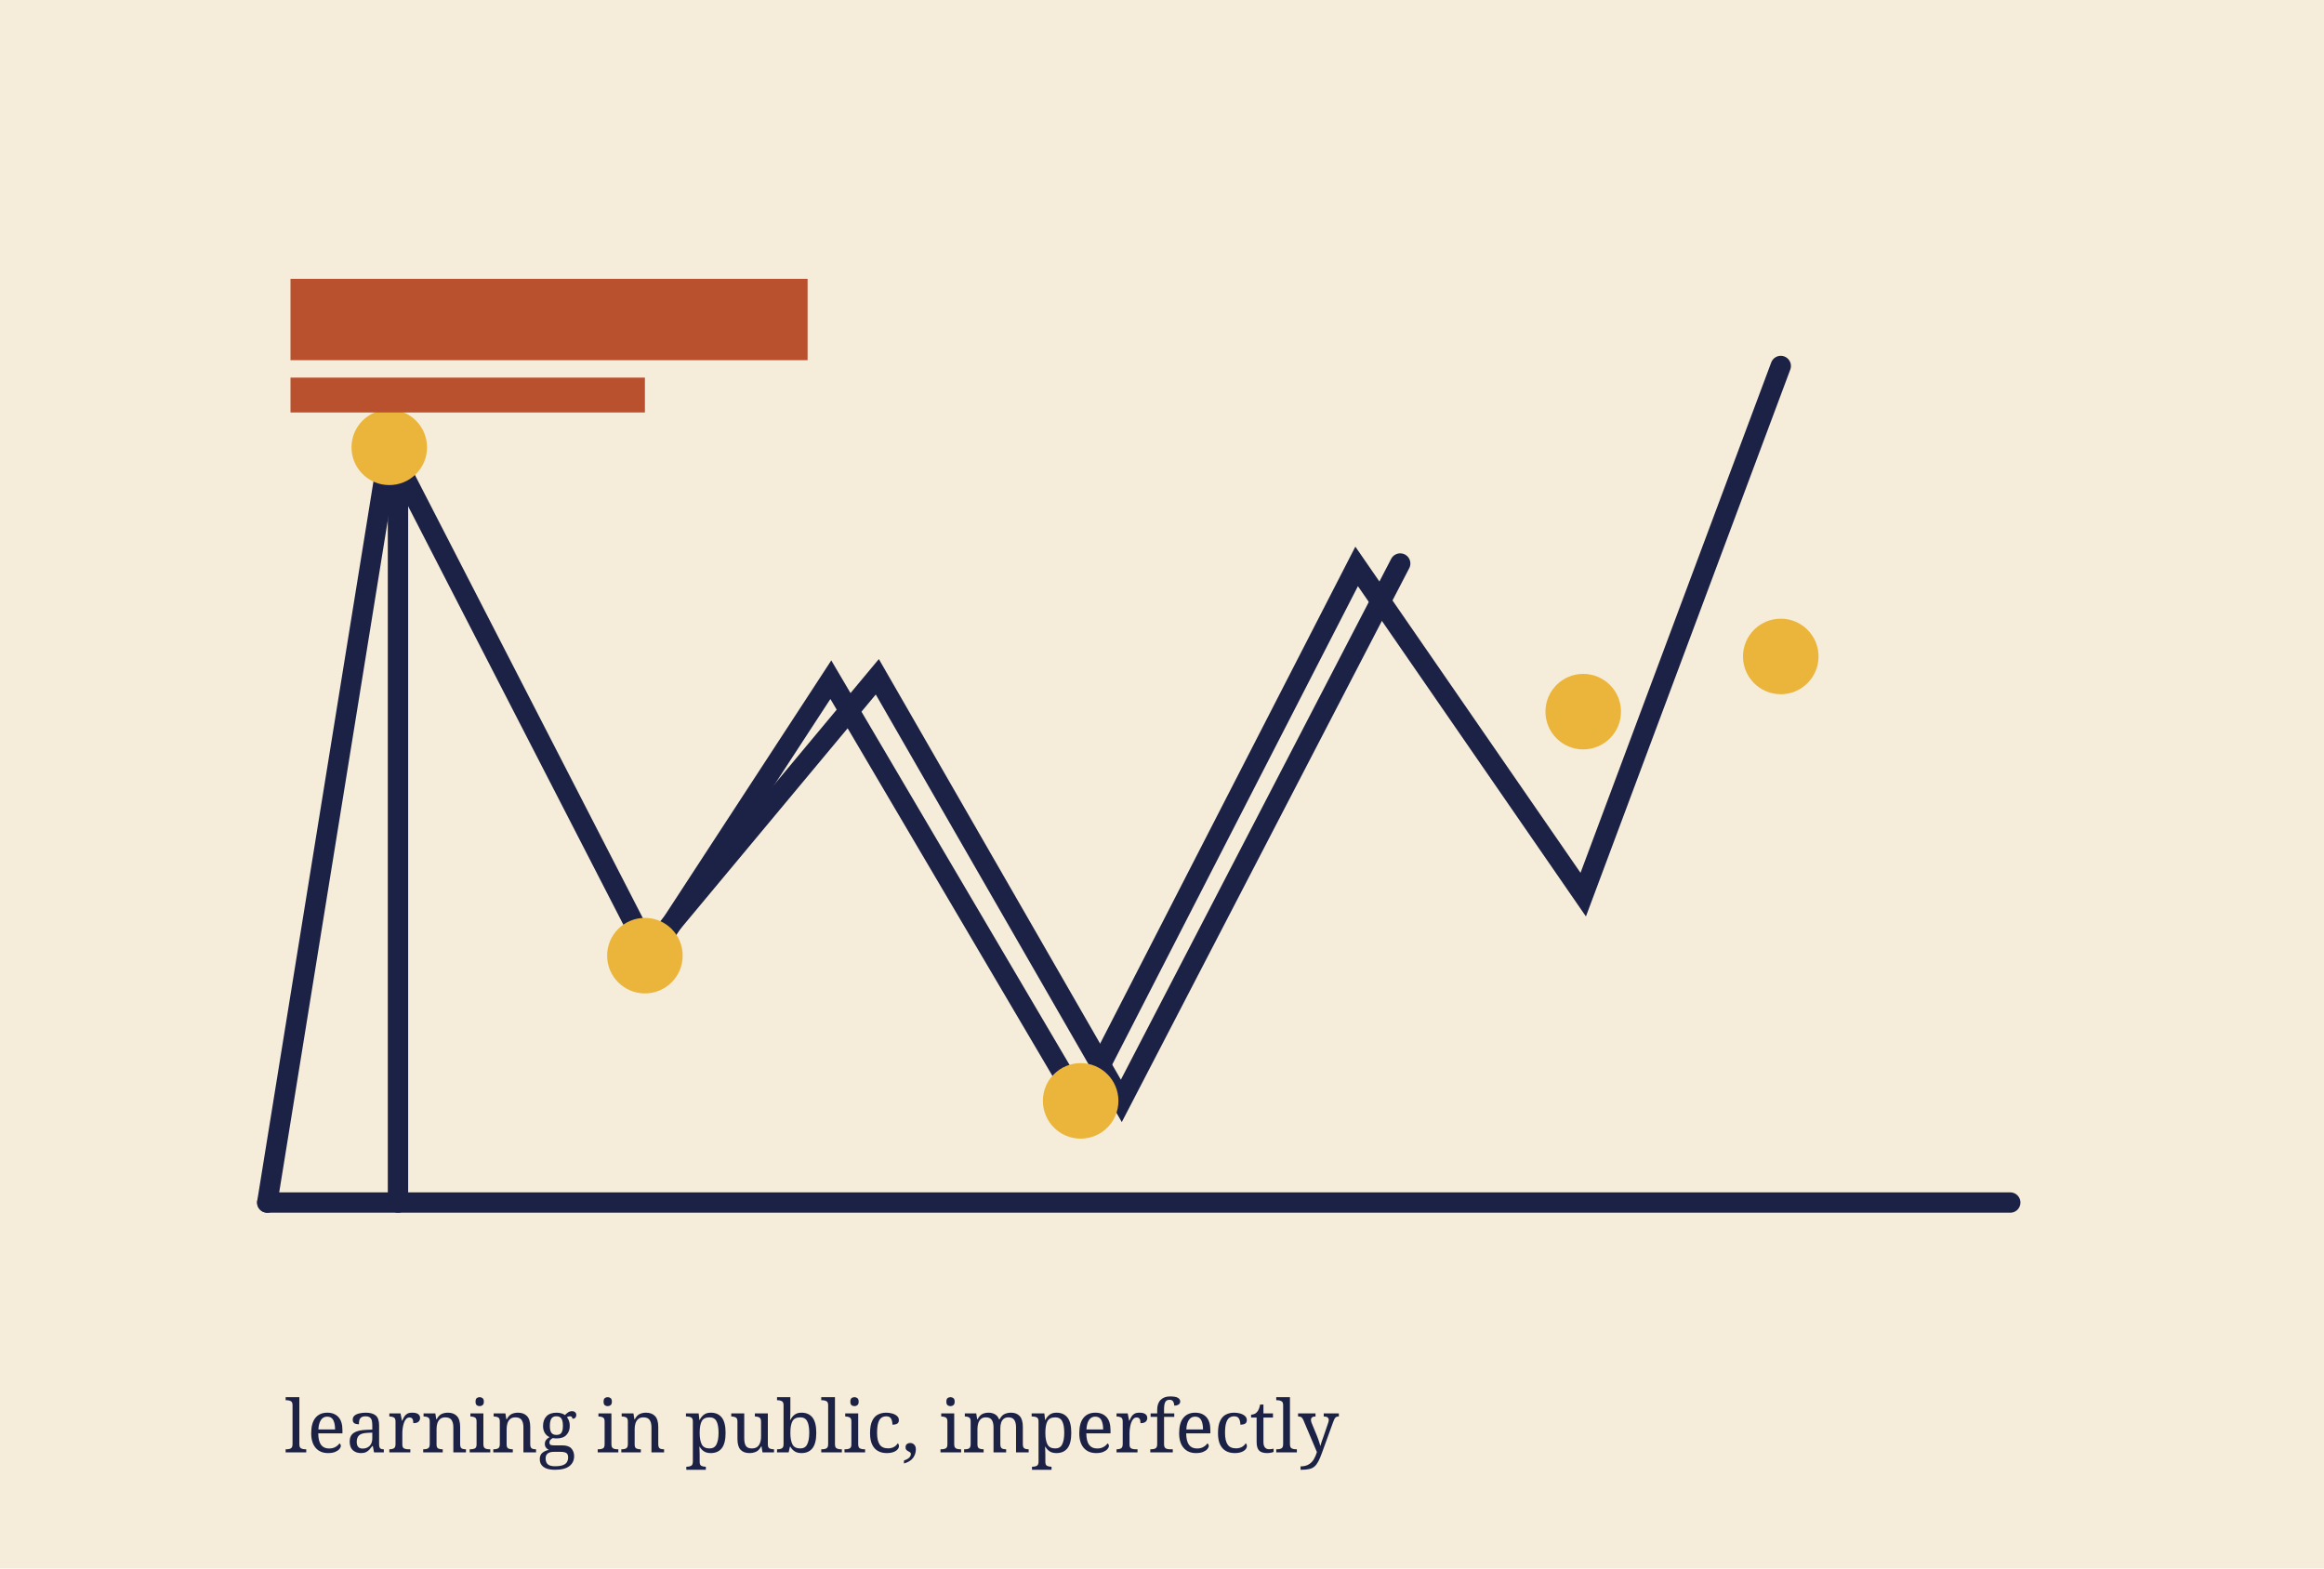
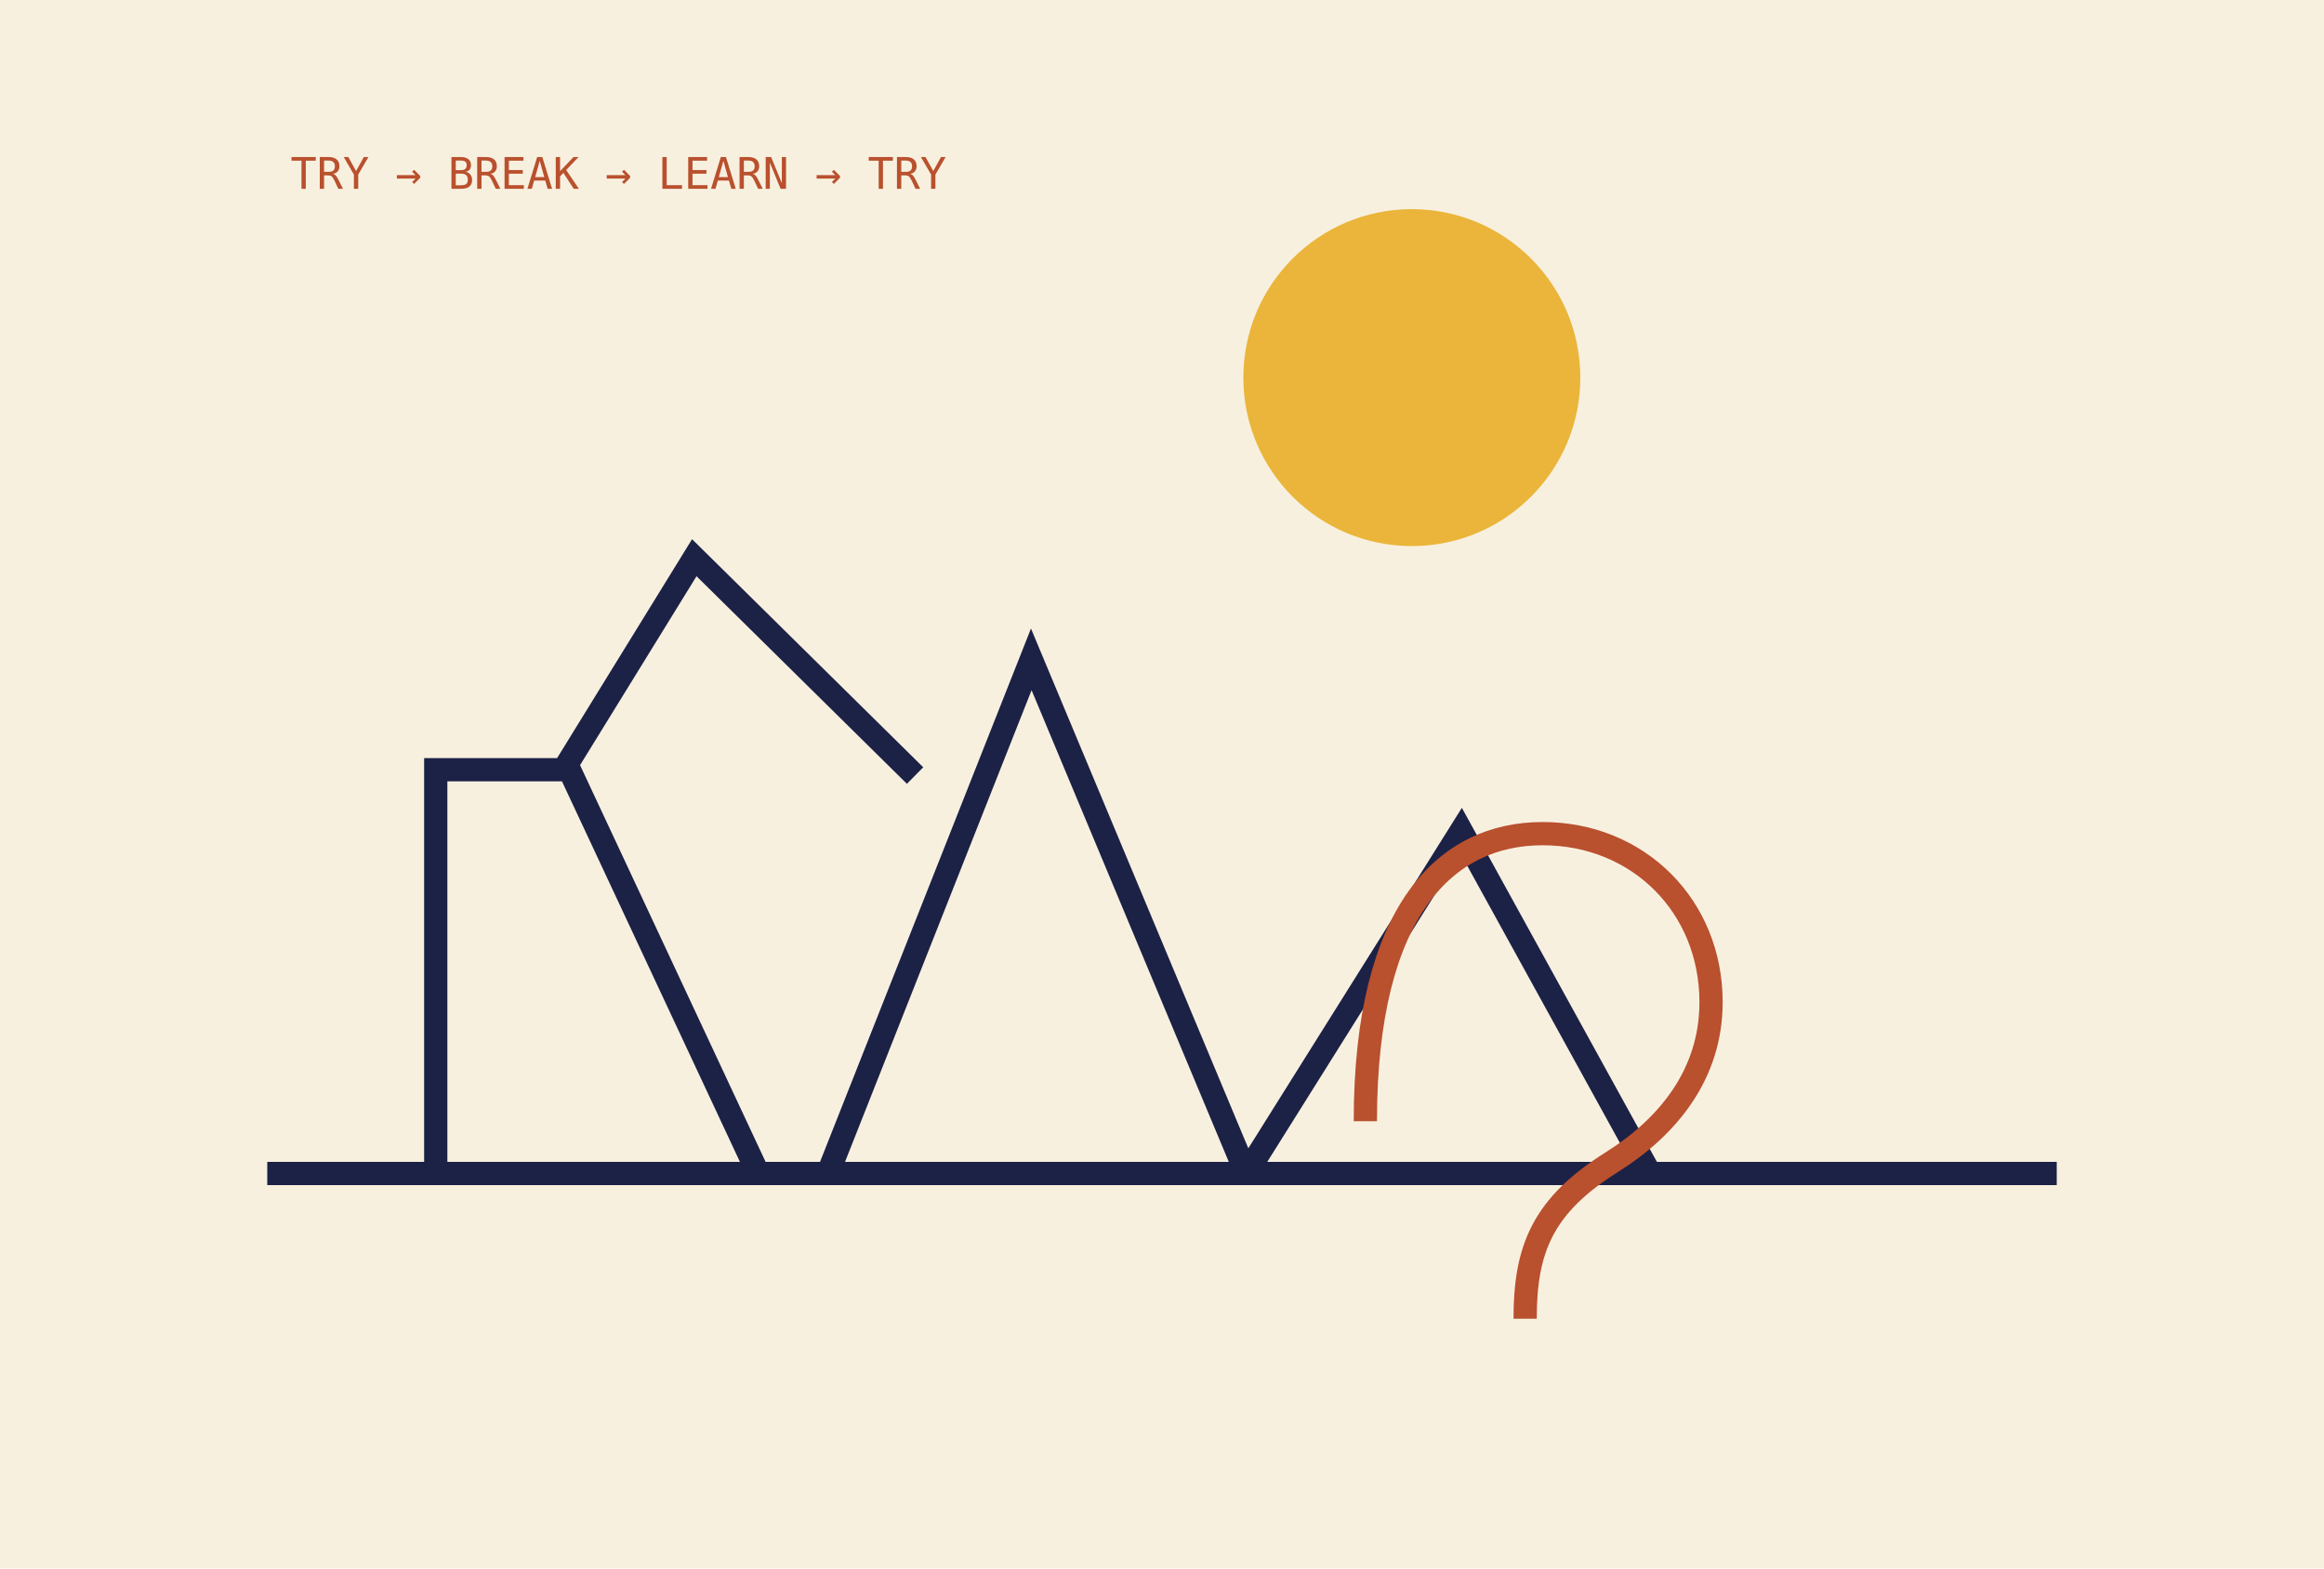
<svg xmlns="http://www.w3.org/2000/svg" viewBox="0 0 800 540">
-   <rect width="800" height="540" fill="#f5ecd9" />
-   <g fill="none" stroke="#1c2146" stroke-width="7" stroke-linecap="round">
-     <path d="M92 414l42-260 90 175 62-95 86 146 95-185 78 113 68-182" />
-     <path d="M92 414h600" />
-     <path d="M137 154v260" />
-     <path d="M222 329l80-96 84 146 96-185" />
-   </g>
-   <g fill="#eab53a">
-     <circle cx="134" cy="154" r="13" />
-     <circle cx="222" cy="329" r="13" />
-     <circle cx="372" cy="379" r="13" />
-     <circle cx="545" cy="245" r="13" />
-     <circle cx="613" cy="226" r="13" />
-   </g>
-   <g fill="#b9502e">
-     <path d="M100 96h178v28H100z" />
-     <path d="M100 130h122v12H100z" />
-   </g>
-   <text x="98" y="500" fill="#1c2146" font-family="Georgia,serif" font-size="25">learning in public, imperfectly</text>
+   <rect width="800" height="540" fill="#f8f0df" />
+   <path d="M92 404h616" stroke="#1c2146" stroke-width="8" />
+   <path d="M150 404V265h46l65 139m-67-139 45-73 76 75m-30 137 70-177 74 177m0 0 74-118 65 118" fill="none" stroke="#1c2146" stroke-width="8" />
+   <circle cx="486" cy="130" r="58" fill="#eab53a" />
+   <path d="M470 386c0-73 28-99 61-99 33 0 58 25 58 58 0 25-15 43-34 55-24 15-30 30-30 54" fill="none" stroke="#b9502e" stroke-width="8" />
+   <text x="100" y="65" font-family="monospace" font-size="15" fill="#b9502e">TRY → BREAK → LEARN → TRY</text>
</svg>
